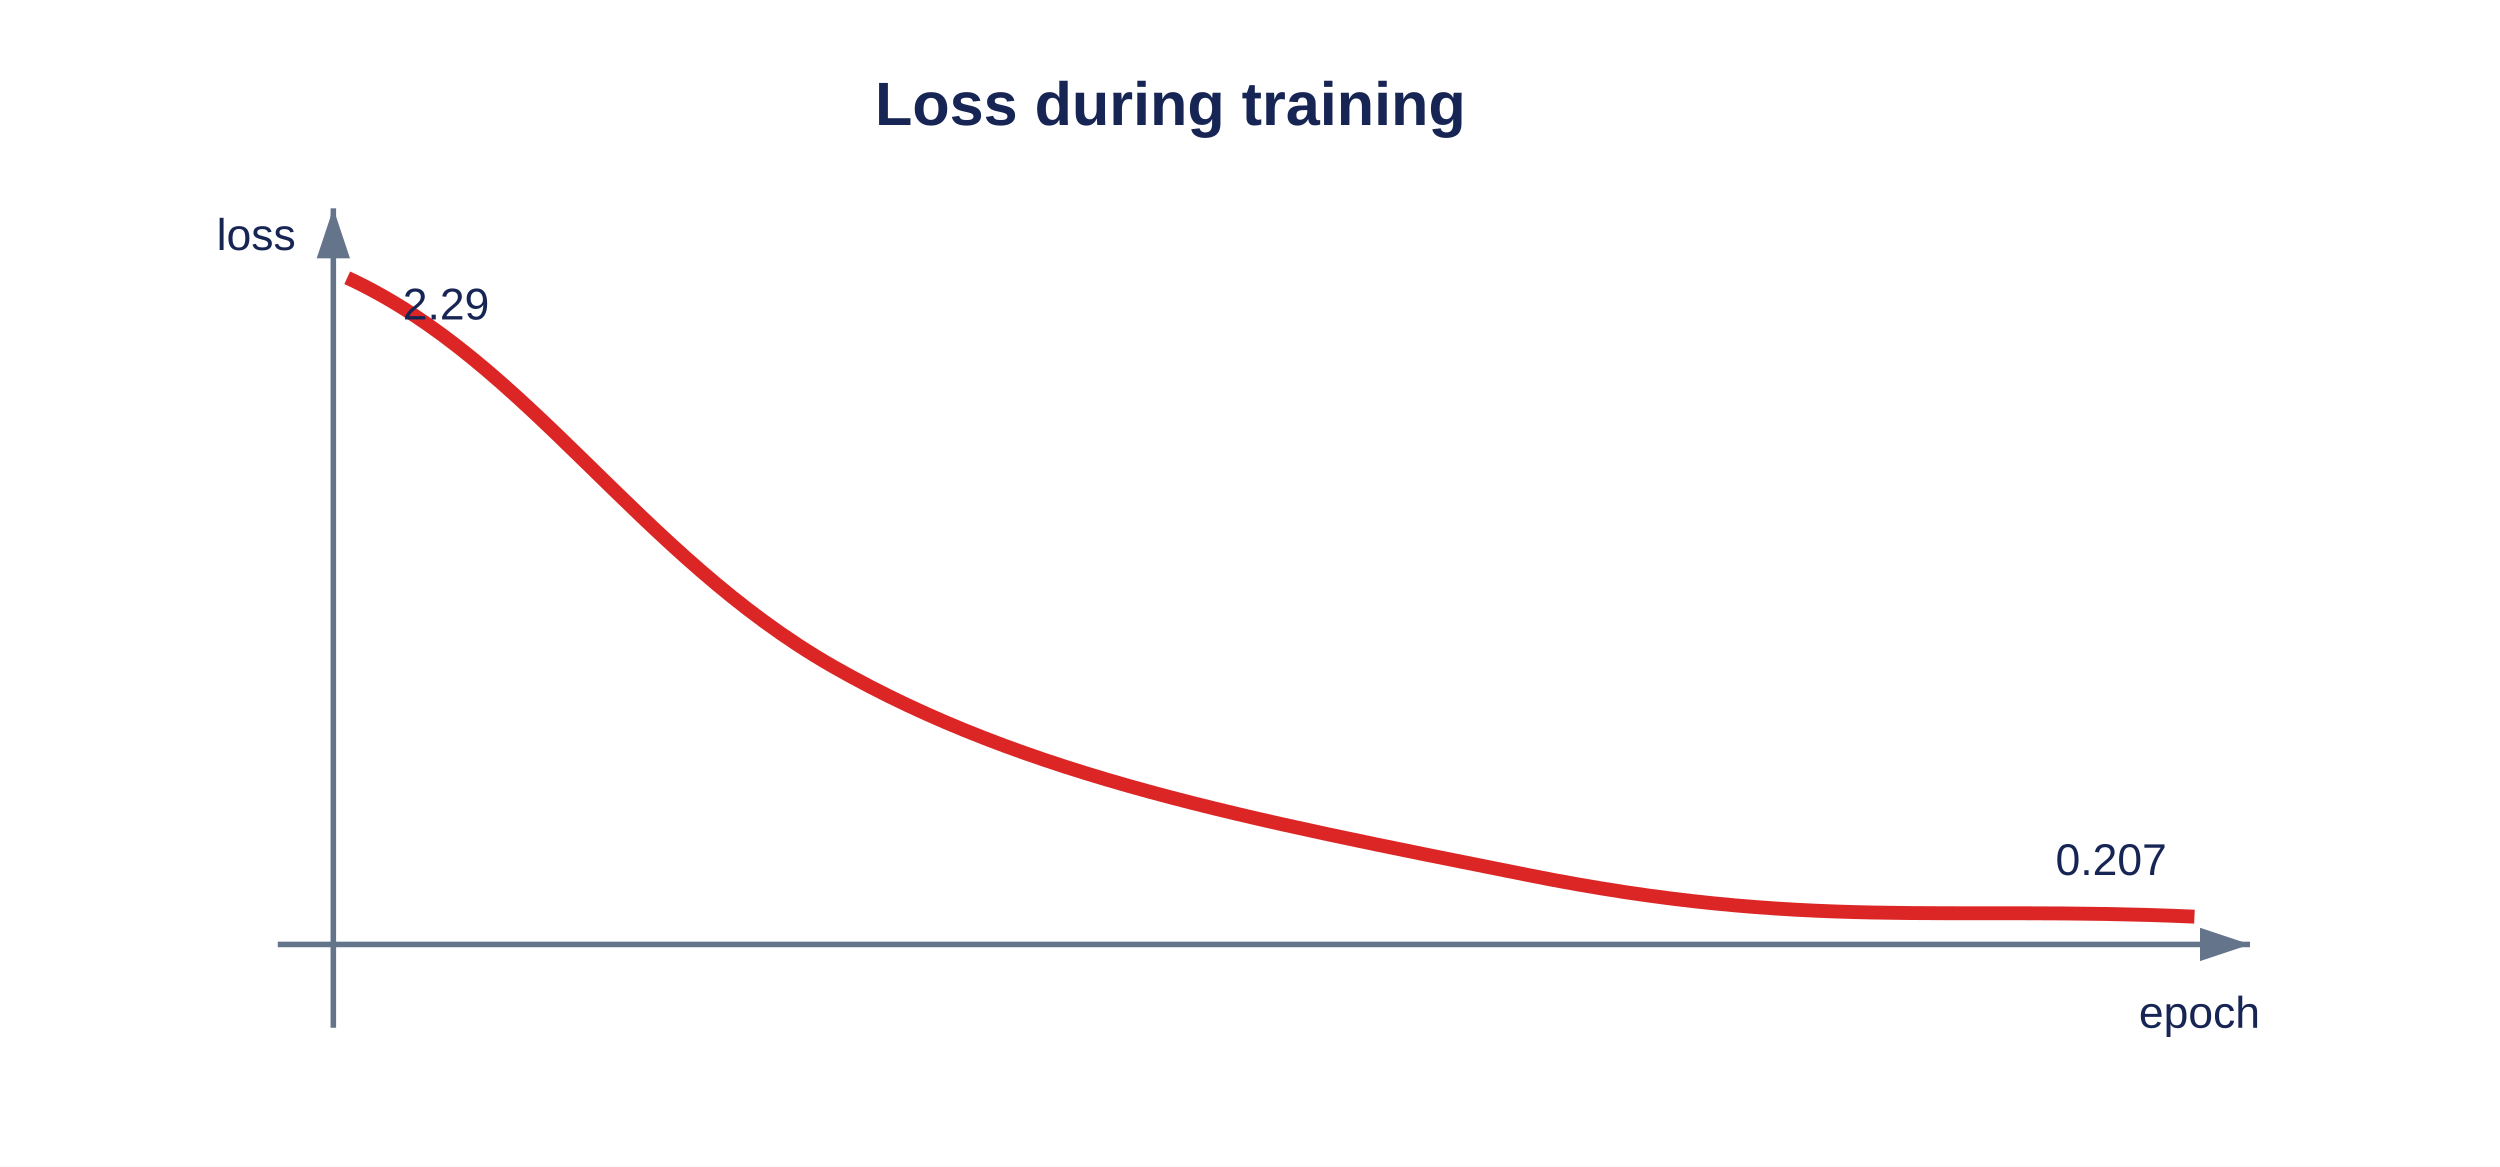
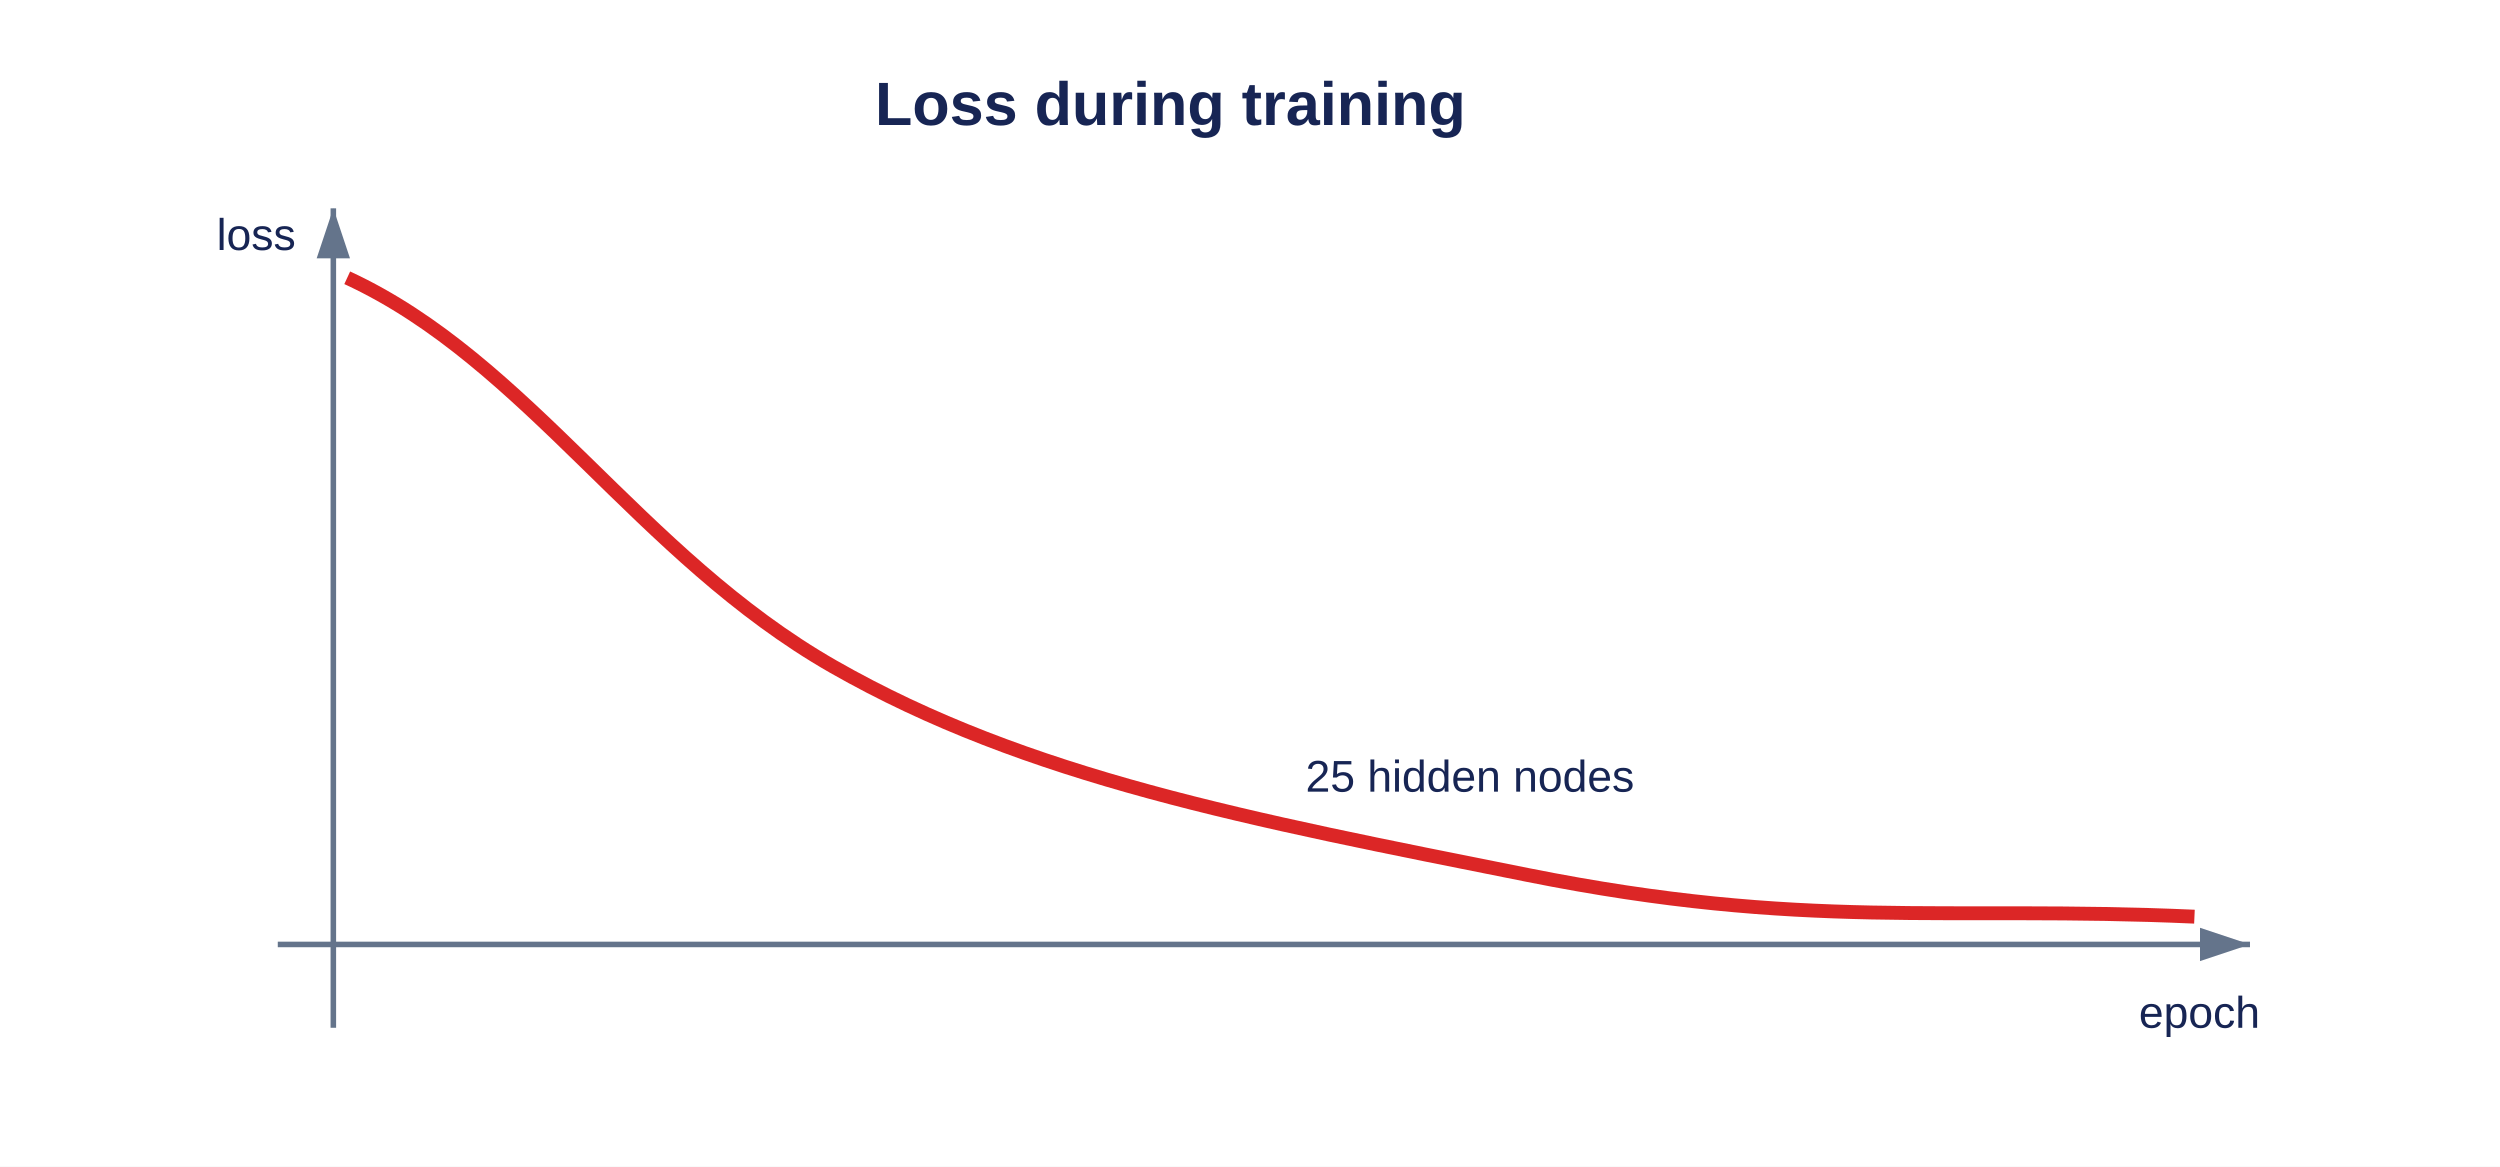
<svg xmlns="http://www.w3.org/2000/svg" width="900" height="420" viewBox="0 0 900 420">
  <style>text{font-family:Arial,sans-serif;fill:#172554}.t{font-size:22px;font-weight:bold}.s{font-size:16px}.n{fill:#dbeafe;stroke:#2563eb;stroke-width:2}.a{stroke:#64748b;stroke-width:2;marker-end:url(#arrow)}</style>
  <defs>
    <marker id="arrow" markerWidth="10" markerHeight="10" refX="9" refY="3" orient="auto">
      <path d="M0,0 L0,6 L9,3 z" fill="#64748b" />
    </marker>
  </defs>
  <rect width="900" height="420" fill="white" />
  <text x="315" y="45" class="t">Loss during training</text>
  <line x1="100" y1="340" x2="810" y2="340" class="a" />
  <line x1="120" y1="370" x2="120" y2="75" class="a" />
  <path d="M125 100 C190 130 230 200 300 240 S450 295 550 315 S700 326 790 330" fill="none" stroke="#dc2626" stroke-width="5" />
  <text x="770" y="370" class="s">epoch</text>
  <text x="78" y="90" class="s">loss</text>
-   <text x="145" y="115" class="s">2.29</text>
-   <text x="740" y="315" class="s">0.207</text>
+   <text x="470" y="285" class="s">25 hidden nodes</text>
</svg>
